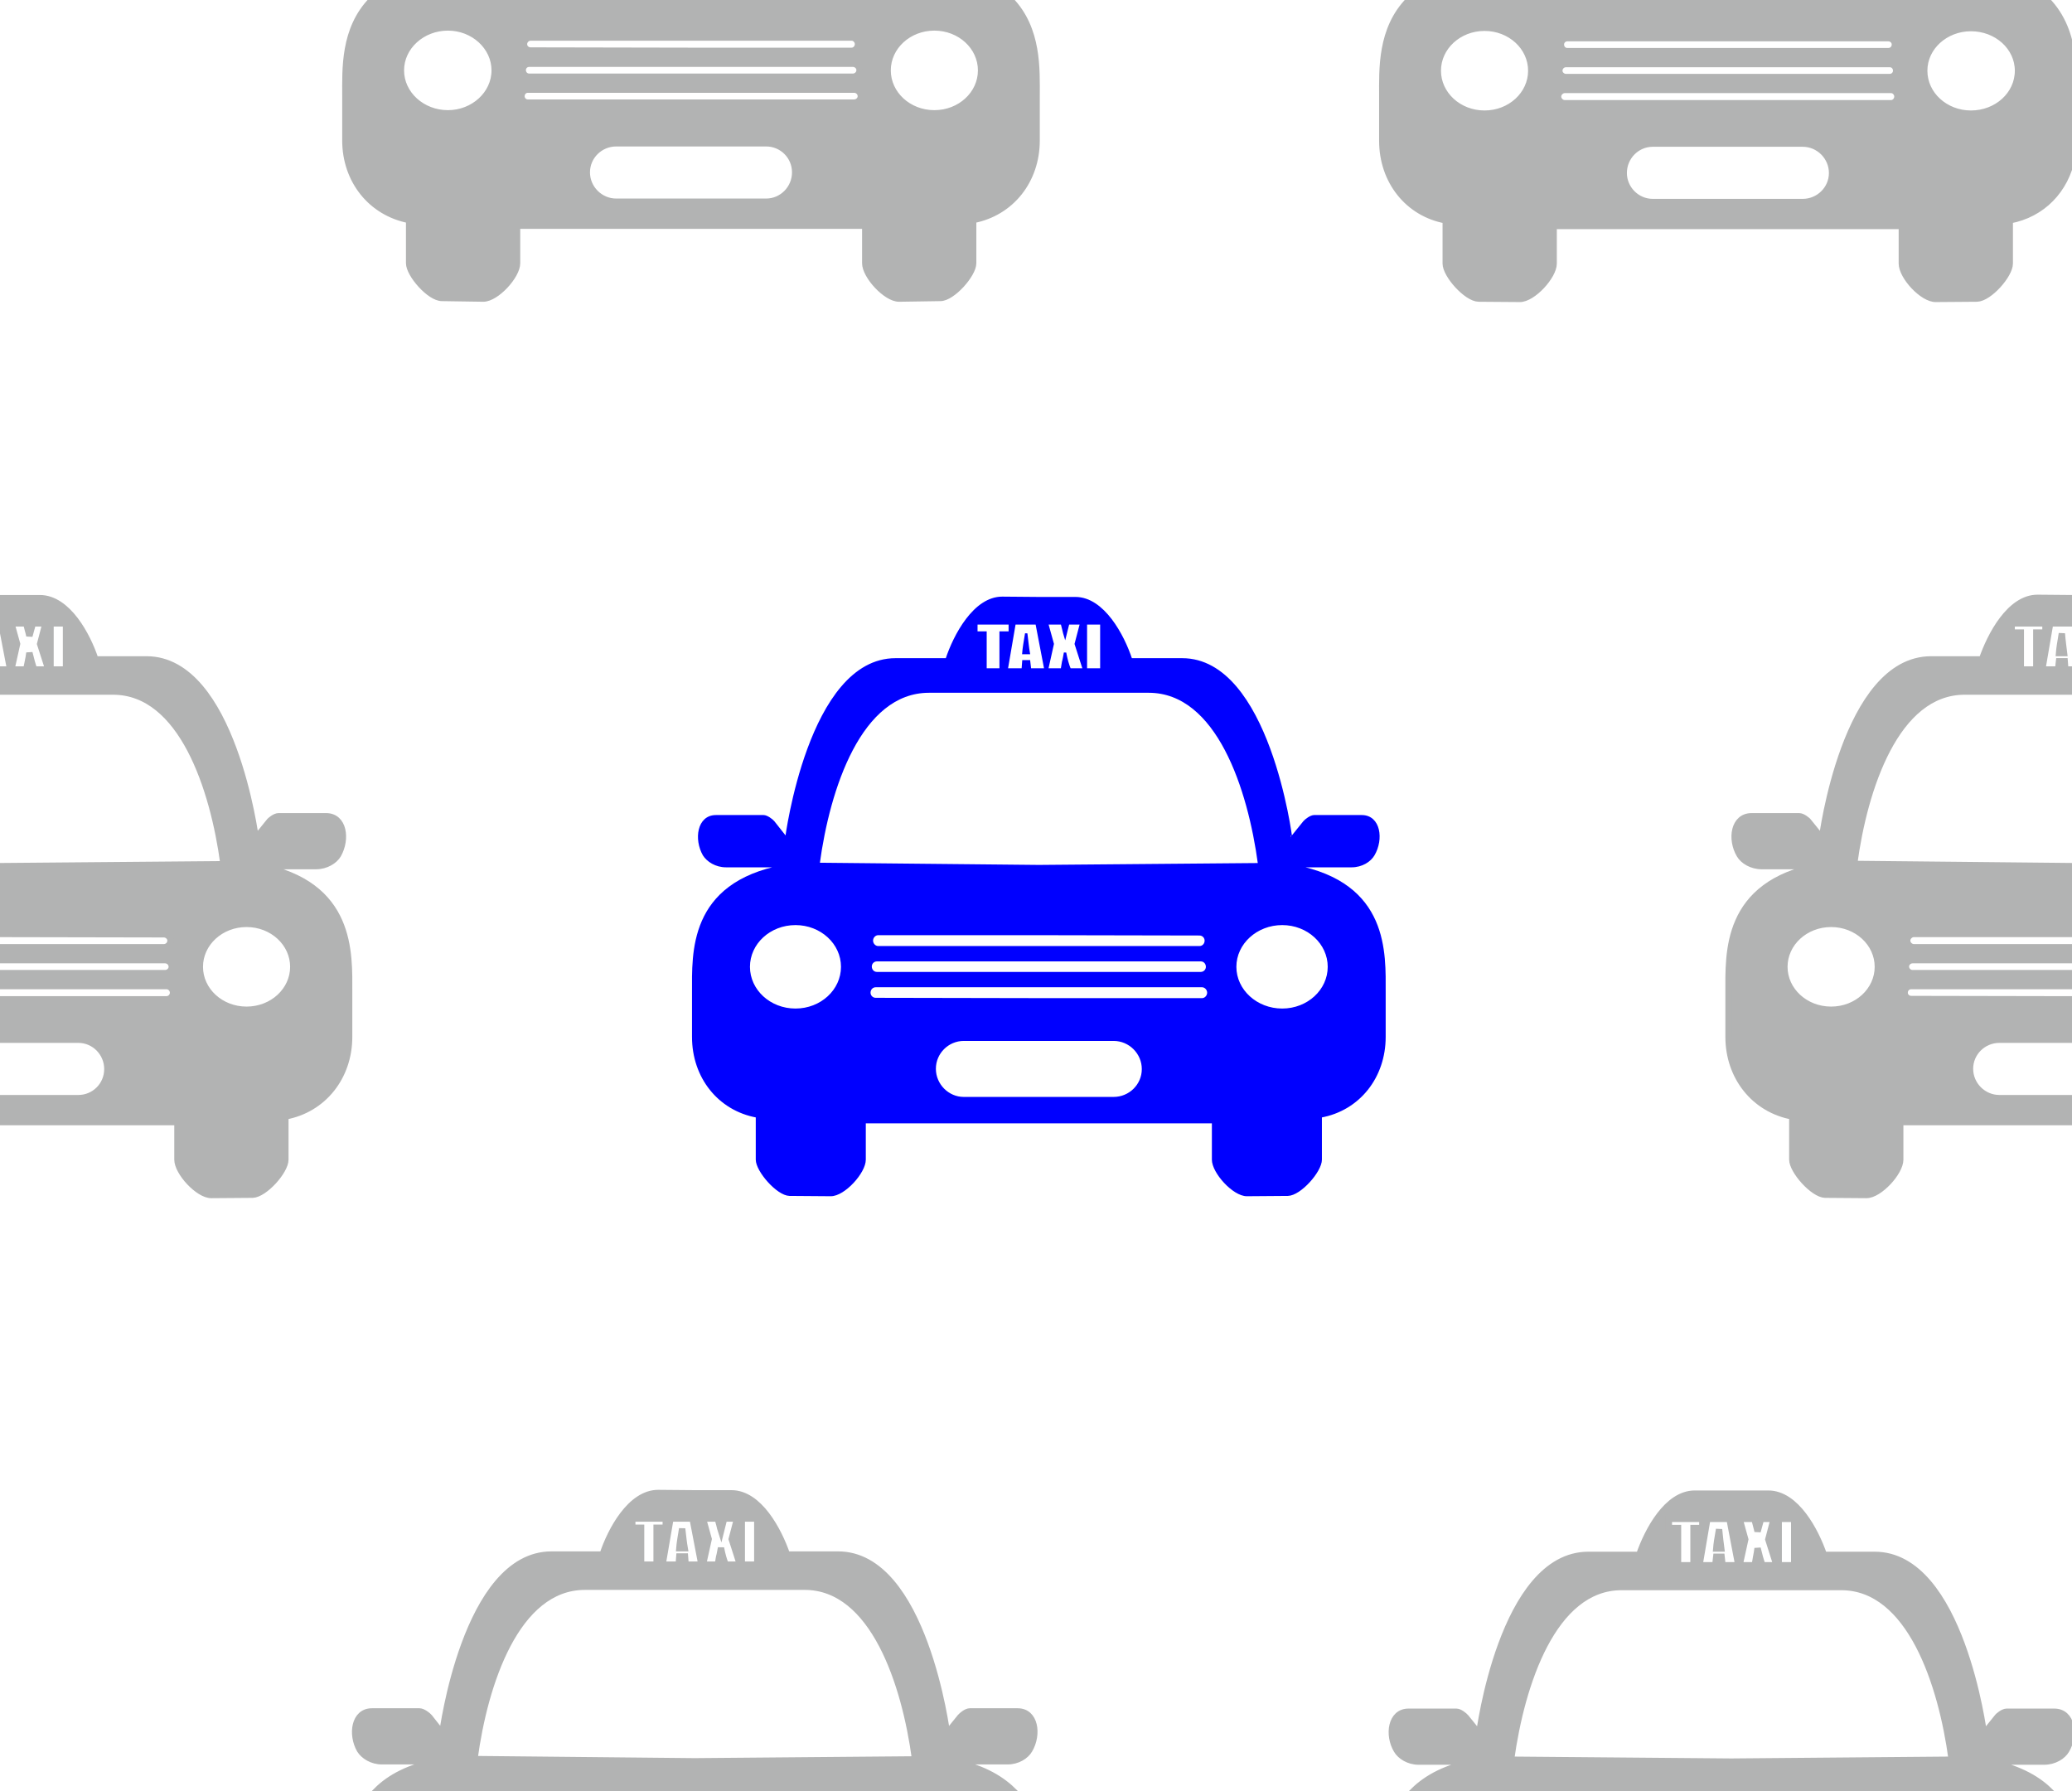
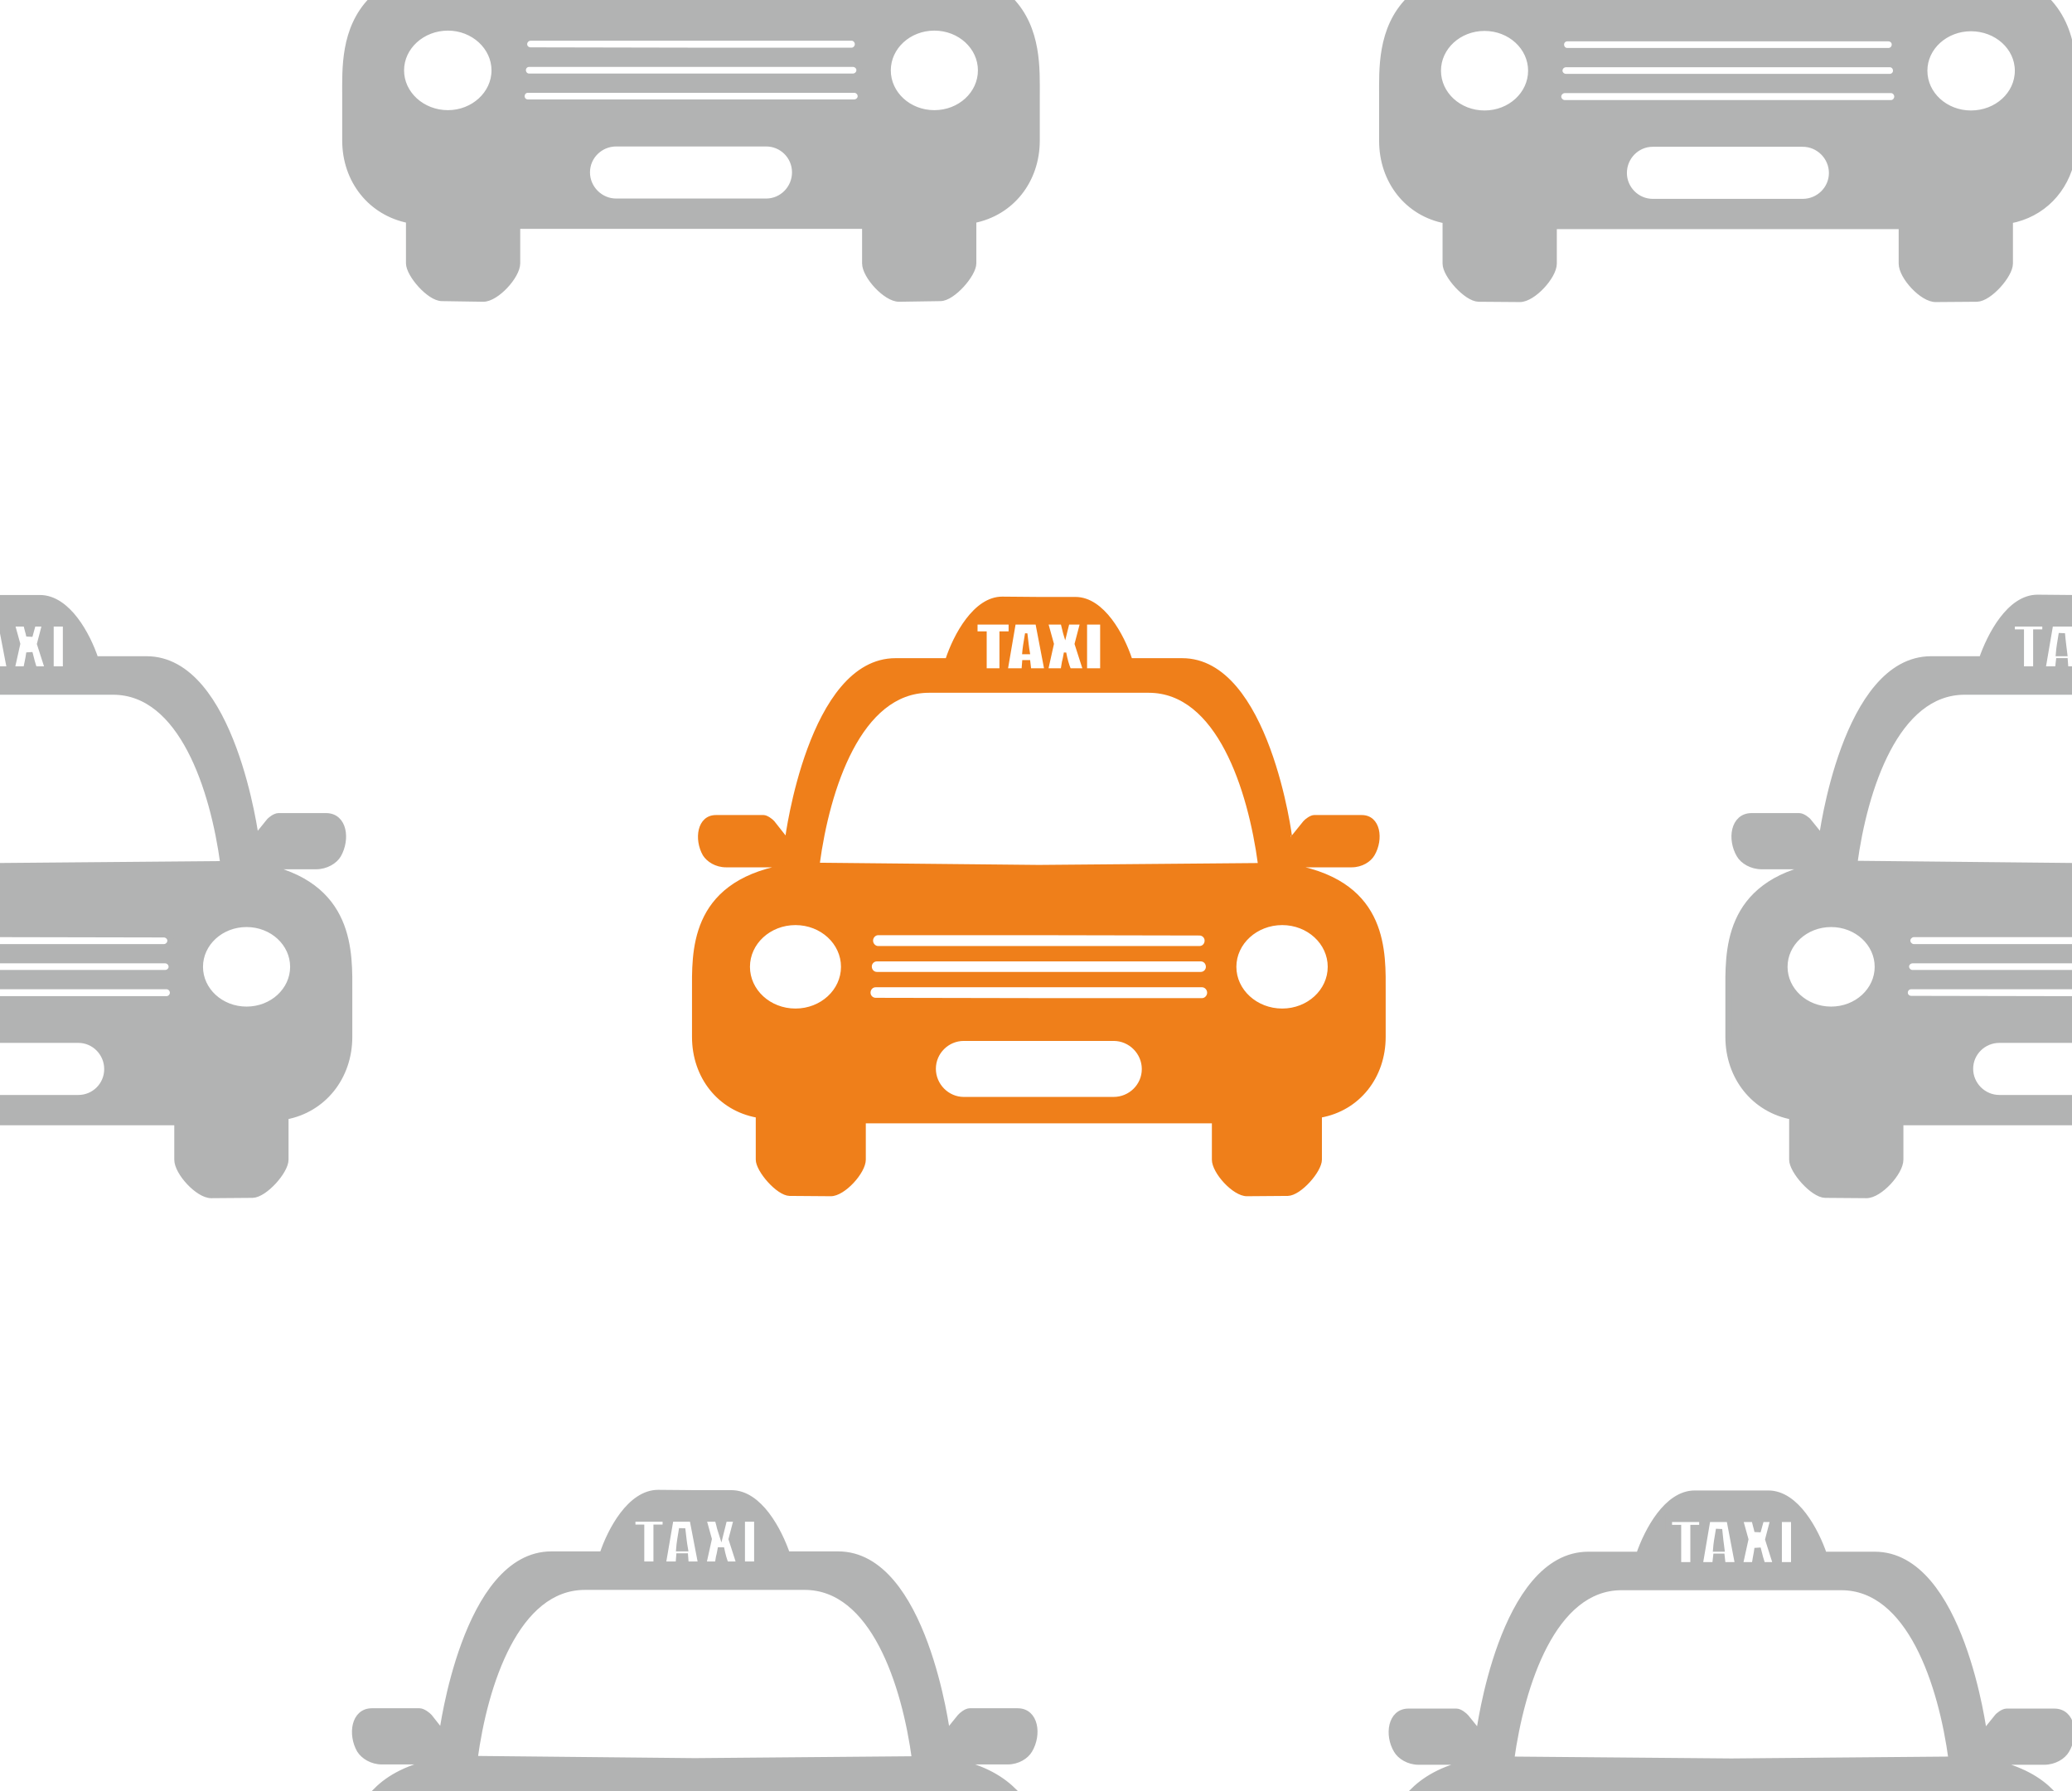
<svg xmlns="http://www.w3.org/2000/svg" xml:space="preserve" width="65.639mm" height="56.727mm" version="1.1" style="shape-rendering:geometricPrecision; text-rendering:geometricPrecision; image-rendering:optimizeQuality; fill-rule:evenodd; clip-rule:evenodd" viewBox="0 0 6564 5673">
  <defs>
    <style type="text/css">
   
    .str1 {stroke:#B2B3B3;stroke-width:20}
-     .str0 {stroke:blue;stroke-width:7.62}
+     .str0 {stroke:#EF7F1A;stroke-width:7.62}
    .fil1 {fill:#B2B3B3}
-     .fil0 {fill:blue}
+     .fil0 {fill:#EF7F1A}
   
  </style>
  </defs>
  <g id="Слой_x0020_1">
-     <g id="_466523720">
+     <g id="_243411544">
      <path class="fil0 str0" d="M2520 2927c82,0 148,61 148,136 0,75 -66,136 -148,136 -82,0 -148,-61 -148,-136 0,-75 66,-136 148,-136zm679 -952l0 29 -29 0 0 117 -48 0 0 -117 -29 0 0 -29 106 0zm85 0l28 146 -49 0 -3 -26 -18 0 -2 26 -51 0 25 -146 70 0zm-25 94c-3,-17 -5,-37 -8,-62 -5,29 -8,49 -9,62l17 0zm166 -94l-17 65 26 81 -45 0c-6,-14 -11,-32 -15,-53 -2,9 -3,19 -6,29l-4 24 -47 0 18 -81 -18 -65 47 0c1,4 3,11 5,20 2,7 3,14 5,20l10 -40 41 0zm64 0l0 146 -49 0 0 -146 49 0zm573 952c-82,0 -149,61 -149,136 0,75 67,136 149,136 82,0 148,-61 148,-136 0,-75 -66,-136 -148,-136zm252 -341l-151 0c-10,0 -26,12 -31,18l-42 52c1,0 -72,-567 -345,-567l-162 0c-25,-76 -88,-194 -176,-194l-116 0 -116 -1c-88,0 -151,119 -176,195l-162 0c-273,0 -346,567 -346,567l-41 -52c-5,-6 -21,-18 -31,-18l-151 0c-56,0 -66,73 -38,122 12,19 38,36 70,36l181 0c-297,56 -285,276 -285,400l0 141c0,127 81,230 202,252l0 137c0,35 65,110 103,111l131 1c42,0 107,-72 107,-112l0 -119 552 0 552 0 0 119c0,40 65,112 107,112l130 -1c39,-1 104,-75 104,-111l0 -137c121,-22 202,-125 202,-252l0 -141c0,-123 12,-344 -285,-400l181 0c32,0 58,-17 69,-36 29,-49 19,-122 -37,-122zm-1023 -395l348 0c218,0 318,308 350,547l-698 6 -698 -7c32,-238 132,-546 350,-546l348 0zm0 768l509 1c11,0 20,9 20,20l0 0c0,12 -9,21 -20,21l-509 0 -509 0c-11,0 -20,-10 -20,-21l0 0c0,-11 9,-21 20,-21l509 0zm0 83l513 0c11,0 20,9 20,21l0 0c0,11 -9,20 -20,20l-513 0 -513 0c-11,0 -20,-9 -20,-21l0 0c0,-11 9,-20 20,-20l513 0zm0 82l517 0c11,0 20,10 20,21l0 0c0,11 -9,21 -20,21l-517 0 -517 -1c-11,0 -20,-9 -20,-20l0 0c0,-12 9,-21 20,-21l517 0zm0 170l237 0c51,0 93,42 93,93l0 0c0,51 -42,92 -93,92l-237 0 -238 0c-50,0 -92,-42 -92,-93l0 0c0,-51 42,-92 92,-92l238 0z" />
      <path class="fil1 str1" d="M1178 0l2023 0c89,92 83,220 83,304l0 141c0,127 -81,229 -201,252l0 137c0,35 -66,110 -104,110l-131 2c-41,0 -107,-72 -107,-112l0 -119 -552 0 -551 0 0 119c0,40 -66,112 -107,112l-131 -2c-39,0 -104,-75 -104,-110l0 -137c-120,-23 -202,-125 -202,-252l0 -141c0,-84 -6,-212 84,-304zm3286 0l2020 0c51,52 72,116 80,177l0 323c-20,102 -94,179 -197,198l0 137c0,36 -65,110 -104,111l-130 1c-42,1 -108,-71 -108,-112l0 -119 -551 0 -552 0 0 119c0,40 -66,112 -107,112l-131 -1c-38,-1 -104,-75 -104,-111l0 -137c-120,-22 -201,-125 -201,-252l0 -141c0,-84 -6,-213 85,-305zm2100 1895l0 80 -69 0 -25 146 50 0 3 -26 18 0 2 26 21 0 0 70 -340 0c-218,0 -318,308 -350,546l690 7 0 215 -501 0c-11,0 -21,10 -21,21l0 0c0,11 10,21 21,21l501 0 0 41 -505 0c-11,0 -21,9 -21,20l0 0c0,12 10,21 21,21l505 0 0 41 -509 0c-12,0 -21,9 -21,21l0 0c0,11 9,20 21,20l509 1 0 128 -230 0c-51,0 -93,41 -93,92l0 0c0,51 42,93 93,93l230 0 0 76 -544 0 0 119c0,40 -66,112 -107,112l-131 -1c-38,-1 -104,-76 -104,-111l0 -137c-120,-22 -202,-125 -202,-252l0 -141c0,-124 -12,-344 286,-400l-181 0c-32,0 -59,-17 -70,-36 -29,-49 -19,-122 38,-122l151 0c10,0 26,12 30,18l42 52c0,0 72,-567 346,-567l161 0c26,-76 88,-195 176,-195l109 1zm-72 3778l-2013 0c42,-41 104,-75 197,-92l-182 0c-31,0 -58,-17 -69,-36 -29,-48 -19,-122 37,-122l152 0c10,0 25,12 30,18l42 52c0,0 72,-567 346,-567l161 0c26,-76 88,-194 176,-194l116 0 117 0c88,0 150,118 176,194l161 0c274,0 346,567 346,567l42 -52c4,-6 20,-18 30,-18l151 0c57,0 67,74 38,122 -11,19 -38,36 -70,36l-181 0c92,18 155,51 197,92zm-3283 0l-2016 0c42,-42 105,-76 198,-93l-181 0c-32,0 -58,-17 -70,-36 -28,-49 -18,-122 38,-122l151 0c10,0 26,12 31,18l41 52c0,0 73,-567 346,-567l162 0c25,-76 88,-195 176,-195l116 1 116 0c88,0 150,118 176,194l162 0c273,0 345,567 345,567l42 -52c5,-6 20,-18 30,-18l152 0c56,0 66,73 37,122 -11,19 -37,36 -69,36l-181 0c93,17 155,51 198,93zm-3209 -2118l0 -76 10 0 238 0c51,0 92,-41 92,-92l0 0c0,-51 -41,-93 -92,-93l-238 0 -10 0 0 -128 10 0 517 0c12,0 21,-10 21,-21l0 0c0,-11 -9,-21 -21,-21l-517 0 -10 0 0 -41 10 0 513 0c11,0 21,-9 21,-20l0 0c0,-12 -10,-21 -21,-21l-513 0 -10 0 0 -41 10 0 509 0c11,0 21,-9 21,-21l0 0c0,-11 -10,-20 -21,-20l-509 -1 -10 0 0 -215 10 0 698 -6c-32,-239 -132,-547 -350,-547l-348 0 -10 0 0 -70 32 0 -28 -146 -4 0 0 -80 10 0 116 0c88,0 151,118 176,194l162 0c273,0 346,567 346,567l42 -52c4,-6 20,-18 30,-18l151 0c57,0 66,73 38,122 -11,19 -38,36 -70,36l-181 0c298,56 286,277 286,400l0 141c0,127 -82,230 -202,252l0 137c0,36 -66,110 -104,111l-131 1c-41,0 -107,-72 -107,-112l0 -119 -552 0 -10 0zm1419 -3468c81,0 148,61 148,136 0,75 -67,136 -148,136 -82,0 -149,-61 -149,-136 0,-75 67,-136 149,-136zm1541 0c-82,0 -148,61 -148,136 0,75 66,136 148,136 82,0 148,-61 148,-136 0,-75 -66,-136 -148,-136zm-771 32l509 0c11,0 20,10 20,21l0 0c0,11 -9,21 -20,21l-509 0 -508 -1c-12,0 -21,-9 -21,-20l0 0c0,-11 9,-21 21,-21l508 0zm0 83l513 0c11,0 21,9 21,20l0 0c0,12 -10,21 -21,21l-513 0 -513 0c-11,0 -20,-9 -20,-21l0 0c0,-11 9,-20 20,-20l513 0zm0 82l517 0c11,0 21,9 21,21l0 0c0,11 -10,20 -21,20l-517 0 -517 0c-11,0 -20,-9 -20,-20l0 0c0,-12 9,-21 20,-21l517 0zm0 170l238 0c51,0 92,41 92,92l0 0c0,51 -41,93 -92,93l-238 0 -237 0c-51,0 -93,-42 -93,-93l0 0c0,-51 42,-92 93,-92l237 0zm-80 4357l0 29 -29 0 0 117 -49 0 0 -117 -28 0 0 -29 106 0zm85 0l28 146 -50 0 -2 -26 -18 0 -2 26 -51 0 25 -146 70 0zm-25 94c-3,-17 -5,-37 -8,-62 -5,29 -8,49 -9,62l17 0zm166 -94l-17 65 26 81 -45 0c-6,-14 -11,-32 -15,-53 -2,9 -3,19 -6,29l-4 24 -47 0 18 -81 -18 -65 47 0c1,4 2,11 5,20 2,7 3,14 5,20l10 -40 41 0zm64 0l0 146 -49 0 0 -146 49 0zm-198 216l348 0c218,0 318,308 350,547l-698 6 -698 -7c32,-238 132,-546 350,-546l348 0zm2502 -4939c82,0 148,61 148,136 0,75 -66,136 -148,136 -82,0 -148,-61 -148,-136 0,-75 66,-136 148,-136zm1541 1c-81,0 -148,60 -148,135 0,76 67,136 148,136 82,0 149,-60 149,-136 0,-75 -67,-135 -149,-135zm-770 32l508 0c12,0 21,9 21,20l0 0c0,12 -9,21 -21,21l-508 0 -509 0c-11,0 -20,-9 -20,-21l0 0c0,-11 9,-20 20,-20l509 0zm0 82l513 0c11,0 20,9 20,21l0 0c0,11 -9,20 -20,20l-513 0 -513 0c-11,0 -21,-9 -21,-20l0 0c0,-12 10,-21 21,-21l513 0zm0 82l517 0c11,0 20,10 20,21l0 0c0,11 -9,21 -20,21l-517 0 -517 0c-11,0 -21,-10 -21,-21l0 0c0,-11 10,-21 21,-21l517 0zm0 170l237 0c51,0 93,42 93,93l0 0c0,51 -42,92 -93,92l-237 0 -238 0c-51,0 -92,-42 -92,-92l0 0c0,-51 41,-93 92,-93l238 0zm-81 4357l0 29 -28 0 0 118 -49 0 0 -118 -29 0 0 -29 106 0zm86 0l28 147 -50 0 -3 -27 -17 0 -3 27 -50 0 25 -147 70 0zm-26 94c-2,-16 -5,-37 -7,-61 -5,28 -8,48 -9,61l16 0zm166 -94l-17 65 26 82 -45 0c-5,-15 -10,-33 -15,-54 -1,10 -3,19 -5,30l-4 24 -48 0 18 -82 -18 -65 47 0c1,4 3,11 5,20 2,8 4,14 5,20l11 -40 40 0zm65 0l0 147 -49 0 0 -147 49 0zm-199 216l348 0c218,0 318,308 350,547l-698 6 -698 -6c33,-239 133,-547 350,-547l348 0zm-5341 -3053l-17 65 26 81 -45 0c-5,-14 -10,-32 -15,-53 -1,9 -3,19 -5,29l-5 24 -47 0 18 -81 -18 -65 47 0c1,4 3,11 5,20 2,7 4,14 5,20l11 -40 40 0zm65 0l0 146 -49 0 0 -146 49 0zm572 952c-82,0 -148,61 -148,136 0,75 66,136 148,136 82,0 148,-61 148,-136 0,-75 -66,-136 -148,-136zm5020 0c82,0 148,61 148,136 0,75 -66,136 -148,136 -82,0 -148,-61 -148,-136 0,-75 66,-136 148,-136zm679 -952l0 29 -29 0 0 117 -49 0 0 -117 -29 0 0 -29 107 0zm59 94c-2,-17 -5,-37 -7,-62 -5,29 -8,49 -9,62l16 0z" />
    </g>
  </g>
</svg>
